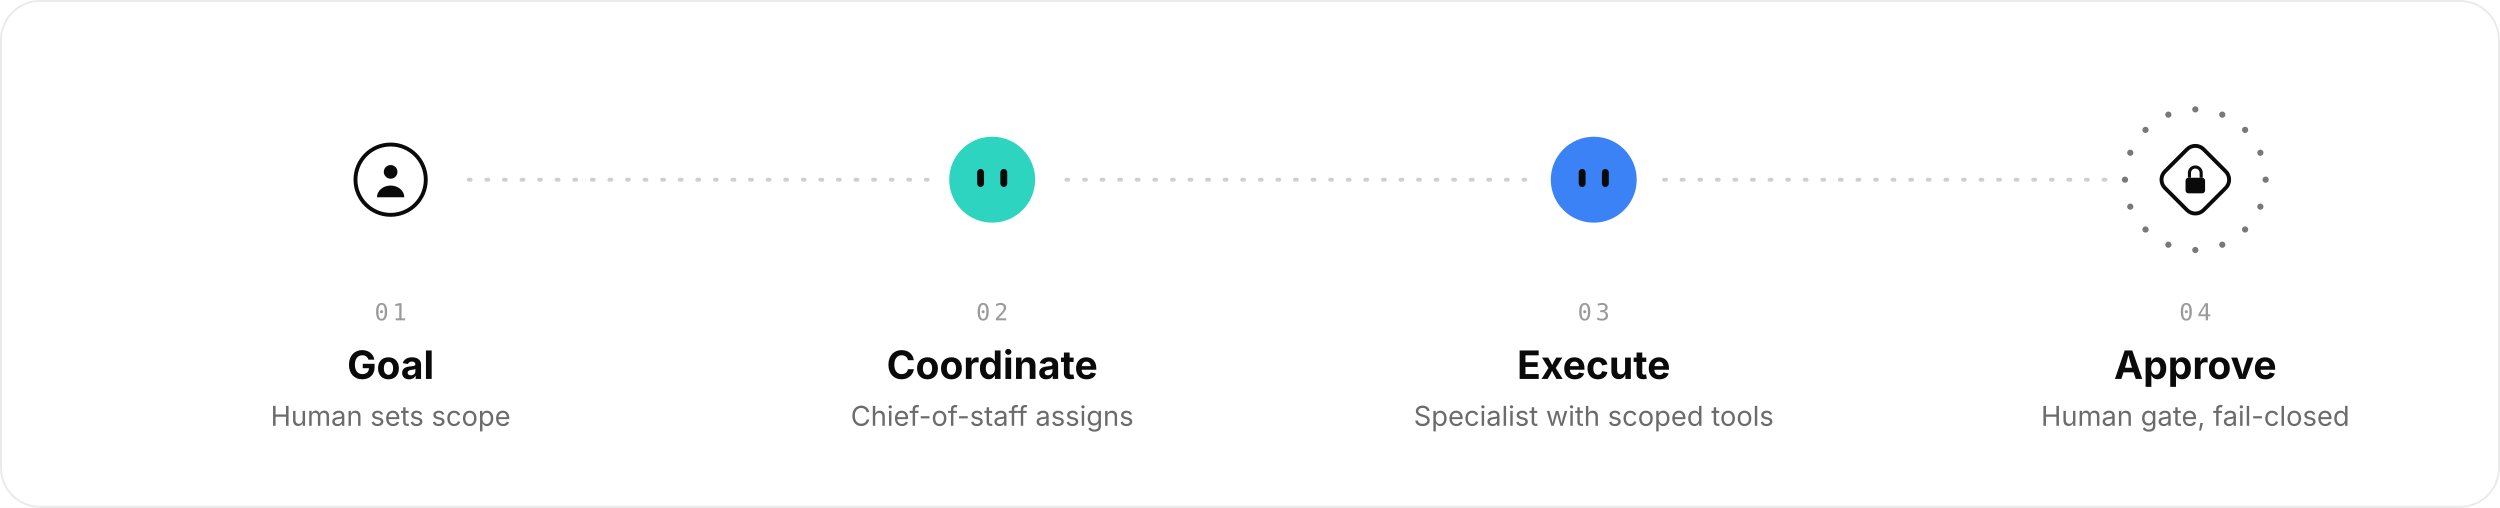
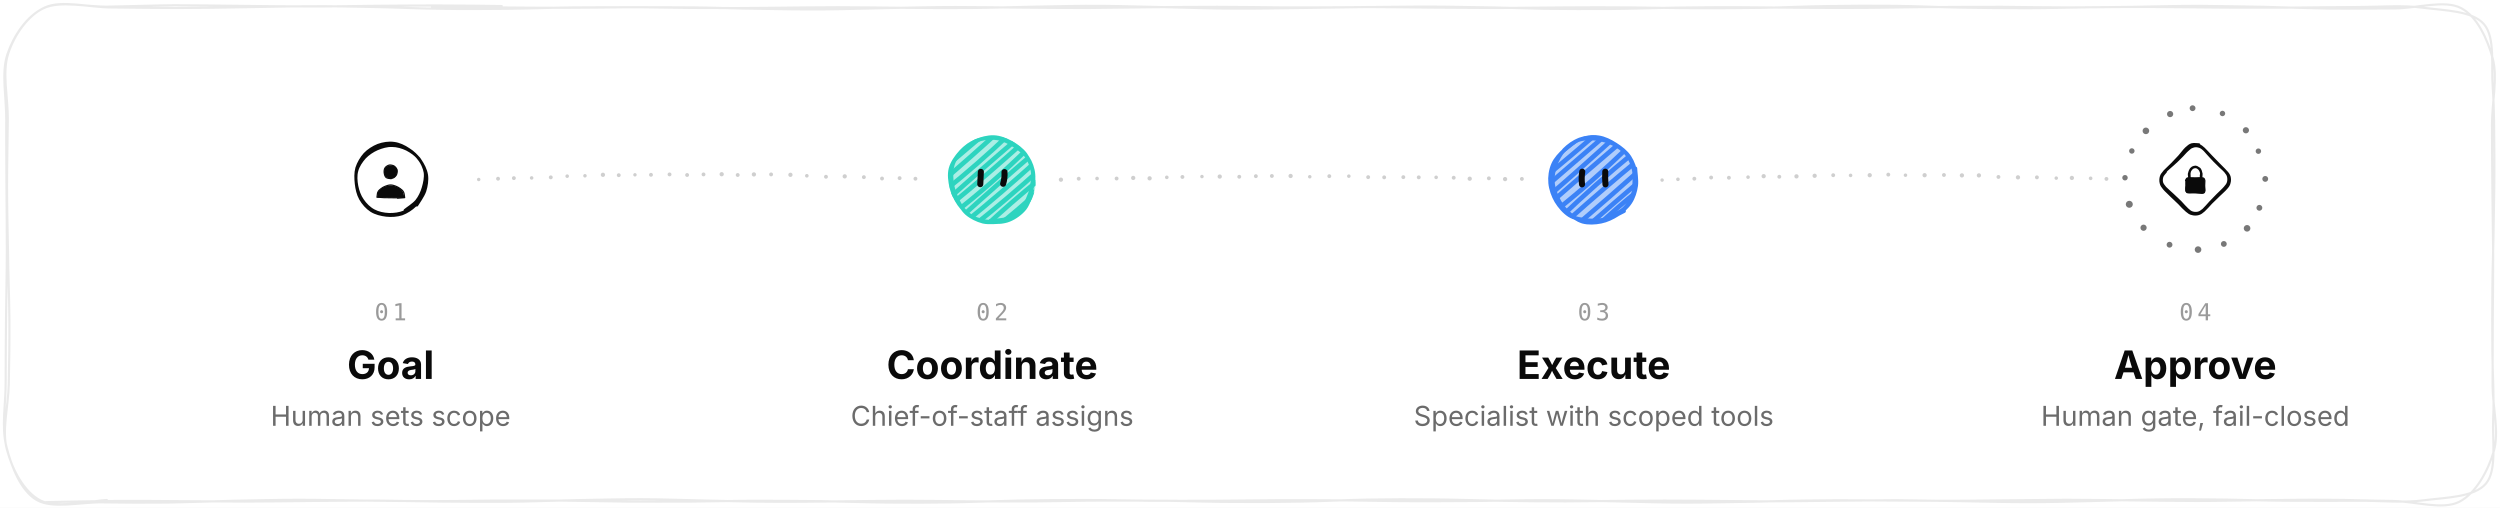
<svg xmlns="http://www.w3.org/2000/svg" viewBox="0 0 1280 260" width="1280" height="260" role="img" aria-label="Flow: goal, coordinate, execute, approve">
+   <defs>
+     <clipPath id="fll-c1">
+       <path d="M493 107.1C490.6 104.9 488.2 102 487.1 99.1C486 96.1 485.9 92.4 486.3 89.2C486.7 86.1 487.8 82.8 489.4 80.1C491 77.4 493.4 74.7 496 73C498.7 71.3 502.1 70.3 505.3 70C508.5 69.6 512.1 69.8 515.1 70.9C518.2 72 521.2 74.1 523.4 76.5C525.5 78.8 527.1 81.9 528.2 84.9C529.4 87.9 530.3 91.3 530.2 94.5C530 97.6 528.9 101.1 527.3 103.8C525.6 106.5 522.9 109 520.2 110.6C517.5 112.3 514.1 113.6 511 113.8C507.8 114.1 504.3 113.2 501.3 112.1C498.3 111 495.3 109.3 493 107.1Z" />
+     </clipPath>
+     <clipPath id="fll-c2">
+       <path d="M834.6 104C832.9 106.7 830.2 109.3 827.5 110.9C824.8 112.6 821.5 113.4 818.3 113.8C815.2 114.3 811.6 114.4 808.6 113.5C805.6 112.5 802.5 110.4 800.3 108.1C798.1 105.8 796.5 102.6 795.5 99.5C794.5 96.4 793.9 92.9 794.3 89.7C794.7 86.6 796.2 83.4 797.9 80.6C799.5 77.9 801.8 75.3 804.4 73.4C807 71.6 810.3 69.9 813.4 69.5C816.6 69.1 820.1 70 823.1 71.2C826.1 72.4 829 74.2 831.3 76.5C833.5 78.8 835.5 81.7 836.5 84.7C837.6 87.8 837.7 91.3 837.4 94.5C837 97.8 836.2 101.3 834.6 104Z" />
+     </clipPath>
+   </defs>
  <rect width="1280" height="260" fill="#FFFFFF" />
-   <rect x="0.5" y="0.5" width="1279" height="259" rx="20" fill="none" stroke="#EAEAEA" />
-   <line x1="240" y1="92" x2="1084" y2="92" stroke="#CFCFCF" stroke-width="2" stroke-linecap="round" stroke-dasharray="1 8" />
-   <rect x="170" y="62" width="60" height="60" fill="#FFFFFF" />
-   <circle cx="200" cy="92" r="18" fill="none" stroke="#0A0A0A" stroke-width="2" />
-   <circle cx="200" cy="88" r="3.5" fill="#0A0A0A" />
-   <path d="M193 101a7 6 0 0 1 14 0z" fill="#0A0A0A" />
-   <circle cx="508" cy="92" r="32" fill="#FFFFFF" />
-   <g>
-     <circle cx="508" cy="92" r="22" fill="#2DD4BF" />
-     <rect x="500.30" y="86.50" width="3.52" height="9.24" rx="1.76" fill="#0A0A0A" />
-     <rect x="512.18" y="86.50" width="3.52" height="9.24" rx="1.76" fill="#0A0A0A" />
+   <path d="M221.1 3.5C226.7 3.6 243.4 3.7 254.6 3.8C265.8 3.9 276.9 4 288.1 4C299.3 4 310.5 3.8 321.6 3.7C332.8 3.7 344 3.7 355.1 3.8C366.3 3.9 377.5 4.4 388.6 4.5C399.8 4.7 411 4.9 422.2 4.8C433.3 4.7 444.5 4.3 455.7 4.1C466.8 3.9 478 3.6 489.2 3.6C500.4 3.6 511.5 3.8 522.7 3.9C533.9 4 545 4.1 556.2 4.1C567.4 4 578.5 3.8 589.7 3.7C600.9 3.6 612.1 3.5 623.2 3.5C634.4 3.5 645.6 3.7 656.7 3.8C667.9 3.8 679.1 3.8 690.2 3.7C701.4 3.7 712.6 3.4 723.8 3.4C734.9 3.3 746.1 3.5 757.3 3.7C768.4 3.8 779.6 4.3 790.8 4.5C801.9 4.6 813.1 4.7 824.3 4.6C835.5 4.5 846.6 4.1 857.8 3.9C869 3.8 880.1 3.6 891.3 3.7C902.5 3.7 913.6 4 924.8 4C936 4.1 947.2 4.1 958.3 4C969.5 3.9 980.7 3.6 991.8 3.6C1003 3.5 1014.2 3.5 1025.3 3.5C1036.5 3.6 1047.7 3.8 1058.9 3.8C1070 3.8 1081.2 3.6 1092.4 3.5C1103.5 3.3 1114.7 3 1125.9 3C1137 3.1 1148.2 3.3 1159.4 3.5C1170.6 3.8 1181.7 4.2 1192.9 4.4C1204.1 4.5 1215.2 4.3 1226.4 4.3C1237.6 4.2 1251.6 -0.2 1260 4.1C1268.3 8.4 1273.6 20.1 1276.3 30C1278.9 39.9 1275.9 52.4 1275.9 63.5C1275.9 74.7 1276 85.9 1276.1 97C1276.2 108.2 1276.4 119.4 1276.5 130.5C1276.5 141.7 1276.4 152.9 1276.3 164.1C1276.3 175.2 1276.2 186.4 1276.2 197.6C1276.3 208.7 1279.7 221.2 1276.8 231.1C1273.9 241 1267.6 252.7 1259 257C1250.4 261.2 1236.5 256.7 1225.3 256.5C1214.1 256.4 1203 255.9 1191.8 255.9C1180.6 255.8 1169.5 256 1158.3 256.1C1147.1 256.2 1136 256.5 1124.8 256.5C1113.6 256.5 1102.4 256.3 1091.3 256.2C1080.1 256.1 1068.9 255.9 1057.8 255.9C1046.6 255.9 1035.4 256.2 1024.3 256.2C1013.1 256.3 1001.9 256.5 990.7 256.4C979.6 256.4 968.4 256.2 957.2 256.2C946.1 256.1 934.9 256.1 923.7 256.3C912.6 256.4 901.4 256.9 890.2 257C879 257.2 867.9 257.4 856.7 257.3C845.5 257.2 834.4 256.8 823.2 256.6C812 256.4 800.9 256.1 789.7 256.1C778.5 256.1 767.3 256.4 756.2 256.5C745 256.5 733.8 256.7 722.7 256.6C711.5 256.6 700.3 256.3 689.1 256.2C678 256.1 666.8 256.1 655.6 256.1C644.5 256.1 633.3 256.4 622.1 256.4C611 256.5 599.8 256.4 588.6 256.4C577.4 256.3 566.3 256 555.1 256C543.9 256 532.8 256.1 521.6 256.3C510.4 256.5 499.3 257 488.1 257.2C476.9 257.4 465.7 257.4 454.6 257.3C443.4 257.2 432.2 256.8 421.1 256.6C409.9 256.5 398.7 256.4 387.6 256.4C376.4 256.4 365.2 256.7 354 256.8C342.9 256.9 331.7 256.8 320.5 256.8C309.4 256.7 298.2 256.4 287 256.3C275.9 256.3 264.7 256.3 253.5 256.3C242.3 256.4 231.2 256.6 220 256.6C208.8 256.6 197.7 256.4 186.5 256.3C175.3 256.2 164.2 255.9 153 255.9C141.8 255.9 130.6 256.2 119.5 256.4C108.3 256.7 97.1 257.1 86 257.3C74.8 257.4 63.6 257.4 52.5 257.2C41.3 257 27 260.7 18.8 256C10.6 251.2 5.9 239 3.3 228.8C0.6 218.7 3 206.5 2.9 195.3C2.9 184.2 3 173 3.1 161.8C3.2 150.7 3.5 139.5 3.5 128.3C3.5 117.1 3.4 106 3.3 94.8C3.3 83.6 3.1 72.5 3.2 61.3C3.3 50.1 0.6 37.3 3.8 27.8C7 18.3 13.7 8.2 22.3 4.2C31 0.1 44.7 3.7 55.8 3.4C67 3.2 78.2 2.8 89.3 2.7C100.5 2.7 111.7 2.9 122.8 3C134 3.1 145.2 3.3 156.4 3.3C167.5 3.4 178.7 3.1 189.9 3C201 2.9 212.2 2.8 223.4 2.8C234.5 2.8 251.3 3 256.9 3.1M54.7 256C49 256.1 29.3 260.6 20.8 256.3C12.3 252 6.3 240.4 3.6 230.4C0.8 220.5 4.3 207.9 4.5 196.6C4.7 185.3 4.9 174 4.8 162.8C4.7 151.5 4.2 140.2 4.1 128.9C3.9 117.7 3.6 106.4 3.6 95.1C3.6 83.8 3.9 72.6 4 61.3C4.1 50 1 37 4.2 27.4C7.3 17.9 14.2 7.8 23 3.8C31.7 -0.1 45.5 3.8 56.8 3.8C68.1 3.9 79.4 4.1 90.6 4.1C101.9 4.1 113.2 3.9 124.5 3.7C135.7 3.6 147 3.2 158.3 3.2C169.6 3.1 180.9 3.4 192.1 3.6C203.4 3.8 214.7 4.4 226 4.5C237.2 4.7 248.5 4.6 259.8 4.5C271.1 4.4 282.3 3.9 293.6 3.8C304.9 3.7 316.2 3.7 327.5 3.7C338.7 3.8 350 4.1 361.3 4.1C372.6 4.2 383.8 4.1 395.1 4C406.4 3.9 417.7 3.7 428.9 3.7C440.2 3.7 451.5 3.9 462.8 4C474.1 4.1 485.3 4.2 496.6 4.1C507.9 4 519.2 3.6 530.4 3.4C541.7 3.2 553 2.9 564.3 3C575.6 3.1 586.8 3.5 598.1 3.7C609.4 4 620.7 4.4 631.9 4.4C643.2 4.5 654.5 4.2 665.8 4.1C677 4 688.3 3.7 699.6 3.6C710.9 3.6 722.2 3.8 733.4 3.9C744.7 3.9 756 4.1 767.3 4.1C778.5 4.1 789.8 3.8 801.1 3.8C812.4 3.7 823.6 3.7 834.9 3.8C846.2 3.9 857.5 4.2 868.8 4.2C880 4.2 891.3 4.2 902.6 4C913.9 3.8 925.1 3.2 936.4 3.1C947.7 2.9 959 2.9 970.3 3C981.5 3.1 992.8 3.7 1004.1 3.9C1015.4 4.1 1026.6 4.2 1037.9 4.2C1049.2 4.2 1060.5 3.8 1071.7 3.7C1083 3.6 1094.3 3.5 1105.6 3.6C1116.9 3.6 1128.1 3.9 1139.4 3.9C1150.7 4 1162 3.9 1173.2 3.9C1184.5 3.8 1195.8 3.6 1207.1 3.6C1218.3 3.6 1230.1 2.5 1240.9 4C1251.7 5.4 1265.9 5.5 1271.8 12.4C1277.7 19.2 1275.4 34 1276.3 45.2C1277.1 56.3 1277 67.7 1277.1 79C1277.2 90.3 1277 101.5 1276.8 112.8C1276.7 124.1 1276.2 135.4 1276.1 146.6C1276 157.9 1276 169.2 1276.1 180.5C1276.2 191.8 1277.1 203.1 1276.5 214.3C1276 225.5 1278.6 240.7 1272.8 247.6C1266.9 254.6 1252.3 254.7 1241.4 256.1C1230.6 257.6 1218.9 256.3 1207.6 256.4C1196.3 256.4 1185.1 256.5 1173.8 256.4C1162.5 256.4 1151.2 256 1140 255.8C1128.7 255.7 1117.4 255.5 1106.1 255.7C1094.8 255.8 1083.6 256.3 1072.3 256.5C1061 256.8 1049.7 257.1 1038.5 257.1C1027.2 257.1 1015.9 256.8 1004.6 256.6C993.3 256.5 982.1 256.2 970.8 256.1C959.5 256.1 948.2 256.4 937 256.4C925.7 256.5 914.4 256.7 903.1 256.7C891.9 256.7 880.6 256.4 869.3 256.4C858 256.3 846.7 256.3 835.5 256.4C824.2 256.4 812.9 256.7 801.6 256.7C790.4 256.7 779.1 256.6 767.8 256.4C756.5 256.2 745.3 255.8 734 255.7C722.7 255.6 711.4 255.6 700.1 255.8C688.9 256 677.6 256.6 666.3 256.8C655 257 643.8 257.1 632.5 257C621.2 257 609.9 256.6 598.6 256.4C587.4 256.3 576.1 256.3 564.8 256.3C553.5 256.3 542.3 256.6 531 256.7C519.7 256.8 508.4 256.7 497.2 256.7C485.9 256.6 474.6 256.4 463.3 256.4C452 256.4 440.8 256.6 429.5 256.7C418.2 256.8 406.9 257 395.7 256.9C384.4 256.9 373.1 256.5 361.8 256.3C350.6 256.1 339.3 255.6 328 255.6C316.7 255.6 305.4 255.9 294.2 256.1C282.9 256.3 271.6 256.8 260.3 256.9C249.1 257 237.8 256.9 226.5 256.8C215.2 256.7 203.9 256.4 192.7 256.3C181.4 256.3 170.1 256.4 158.8 256.5C147.6 256.6 136.3 256.8 125 256.8C113.7 256.8 102.5 256.6 91.2 256.6C79.9 256.5 68.6 256.4 57.3 256.5C46.1 256.6 29.1 257 23.5 257.1" fill="none" stroke="#EAEAEA" stroke-width="1.1" stroke-linecap="round" stroke-linejoin="round" />
+   <g fill="#CFCFCF">
+     <circle cx="245.1" cy="91.9" r=".89" />
+     <circle cx="255" cy="91.5" r="1" />
+     <circle cx="263.1" cy="91.2" r="1" />
+     <circle cx="272.2" cy="91.1" r=".91" />
+     <circle cx="282" cy="90.8" r="1" />
+     <circle cx="290.4" cy="90.2" r=".92" />
+     <circle cx="299.5" cy="90" r=".90" />
+     <circle cx="308.7" cy="89.5" r="1.1" />
+     <circle cx="316.8" cy="89.7" r="1" />
+     <circle cx="325.1" cy="89.5" r=".88" />
+     <circle cx="333.3" cy="89.5" r="1" />
+     <circle cx="342.8" cy="89.3" r="1" />
+     <circle cx="351.8" cy="89.6" r="1" />
+     <circle cx="360.2" cy="89.3" r="1" />
+     <circle cx="369.5" cy="89.2" r="1.1" />
+     <circle cx="377.7" cy="89.6" r="1" />
+     <circle cx="386" cy="89.3" r="1.1" />
+     <circle cx="394.8" cy="89.3" r="1" />
+     <circle cx="404.7" cy="89.5" r="1.1" />
+     <circle cx="413.1" cy="90" r=".93" />
+     <circle cx="422.9" cy="90.5" r="1" />
+     <circle cx="432.5" cy="90.3" r="1.1" />
+     <circle cx="442.3" cy="90.7" r="1" />
+     <circle cx="451.6" cy="91.4" r="1" />
+     <circle cx="460.6" cy="91.2" r="1" />
+     <circle cx="468.7" cy="91.5" r="1" />
+     <circle cx="543.2" cy="92" r="1.1" />
+     <circle cx="552.3" cy="91.5" r="1" />
+     <circle cx="561.7" cy="91.4" r=".94" />
+     <circle cx="571.7" cy="91.4" r="1" />
+     <circle cx="580.2" cy="91.1" r="1.1" />
+     <circle cx="588.6" cy="91.3" r="1.1" />
+     <circle cx="597.4" cy="90.8" r=".93" />
+     <circle cx="605.4" cy="90.6" r="1" />
+     <circle cx="615.4" cy="90.4" r=".90" />
+     <circle cx="624.5" cy="90.4" r="1.1" />
+     <circle cx="634.5" cy="90.5" r="1" />
+     <circle cx="643" cy="90.2" r="1" />
+     <circle cx="651.2" cy="90.1" r="1" />
+     <circle cx="660.8" cy="90.1" r="1.1" />
+     <circle cx="670.6" cy="90.5" r=".90" />
+     <circle cx="680.6" cy="90.2" r="1" />
+     <circle cx="690.6" cy="90.2" r=".91" />
+     <circle cx="700.5" cy="90.7" r="1" />
+     <circle cx="708.7" cy="90.8" r="1" />
+     <circle cx="718.5" cy="90.7" r="1" />
+     <circle cx="726.4" cy="90.8" r="1" />
+     <circle cx="735.3" cy="90.8" r=".93" />
+     <circle cx="744.3" cy="91" r="1" />
+     <circle cx="752.5" cy="91.5" r="1.1" />
+     <circle cx="762.3" cy="91.3" r="1" />
+     <circle cx="770.6" cy="91.7" r="1.1" />
+     <circle cx="779.2" cy="91.6" r="1" />
+     <circle cx="851" cy="92.2" r=".89" />
+     <circle cx="859.1" cy="91.8" r=".93" />
+     <circle cx="867.5" cy="91.5" r="1" />
+     <circle cx="876.1" cy="90.9" r="1" />
+     <circle cx="885.2" cy="91" r="1" />
+     <circle cx="895" cy="90.7" r=".92" />
+     <circle cx="903" cy="90.2" r="1.1" />
+     <circle cx="911" cy="90.5" r="1" />
+     <circle cx="919.8" cy="90.3" r="1.1" />
+     <circle cx="929.1" cy="90" r="1.1" />
+     <circle cx="938.6" cy="89.7" r="1" />
+     <circle cx="947.5" cy="89.8" r=".92" />
+     <circle cx="957.3" cy="89.7" r="1.1" />
+     <circle cx="966.8" cy="89.4" r="1" />
+     <circle cx="975.6" cy="89.7" r=".90" />
+     <circle cx="985.4" cy="89.7" r="1.1" />
+     <circle cx="995.3" cy="89.6" r="1" />
+     <circle cx="1004.5" cy="89.8" r="1.1" />
+     <circle cx="1013.2" cy="89.8" r="1.1" />
+     <circle cx="1023.2" cy="90.6" r="1" />
+     <circle cx="1033.2" cy="90.8" r="1.1" />
+     <circle cx="1042.9" cy="90.8" r="1" />
+     <circle cx="1052.8" cy="91.2" r=".90" />
+     <circle cx="1060.8" cy="91.1" r="1.1" />
+     <circle cx="1070.4" cy="91.3" r=".94" />
+     <circle cx="1078.5" cy="91.6" r="1" />
  </g>
-   <circle cx="816" cy="92" r="32" fill="#FFFFFF" />
-   <g>
-     <circle cx="816" cy="92" r="22" fill="#3B82F6" />
-     <rect x="808.30" y="86.50" width="3.52" height="9.24" rx="1.76" fill="#0A0A0A" />
-     <rect x="820.18" y="86.50" width="3.52" height="9.24" rx="1.76" fill="#0A0A0A" />
+   <path d="M213.4 103.7C212.3 104.5 209.4 107.5 207 108.5C204.6 109.5 201.7 109.9 199.1 109.8C196.5 109.7 193.6 109.1 191.4 107.9C189.1 106.7 187 104.6 185.6 102.5C184.1 100.4 183.2 97.8 182.7 95.3C182.2 92.7 182 89.8 182.7 87.4C183.3 85 185 82.5 186.7 80.6C188.4 78.8 190.8 77.2 193.1 76.2C195.5 75.2 198.2 74.4 200.7 74.5C203.3 74.5 206 75.3 208.3 76.4C210.6 77.6 212.9 79.2 214.5 81.2C216 83.2 217.3 85.9 217.7 88.4C218 90.9 217.4 93.7 216.7 96.1C216 98.5 214.9 100.9 213.3 102.9C211.7 104.8 208.3 106.9 207.4 107.7M216.7 98.4C216 99.5 214.3 103.3 212.5 105.2C210.7 107 208.2 108.6 205.8 109.5C203.3 110.3 200.4 110.5 197.8 110.2C195.2 109.9 192.3 109.2 190.1 107.8C187.9 106.4 185.9 104.1 184.6 101.8C183.3 99.5 182.7 96.7 182.4 94.1C182.1 91.4 182 88.5 182.7 86C183.5 83.5 185 80.9 186.8 78.9C188.6 77 191.1 75.4 193.6 74.4C196.1 73.5 199.1 73 201.7 73.4C204.3 73.7 207 75 209.2 76.5C211.5 77.9 213.5 79.9 215 82C216.6 84.2 218 87 218.4 89.6C218.8 92.2 218.3 95.3 217.5 97.8C216.6 100.4 214.1 103.8 213.4 105" fill="none" stroke="#0A0A0A" stroke-width="1.5" stroke-linecap="round" stroke-linejoin="round" />
+   <path d="M202 90.8C201.4 91.2 200.4 91.5 199.7 91.4C199 91.3 198 91 197.5 90.5C197 89.9 196.7 89 196.6 88.3C196.6 87.5 196.8 86.6 197.2 86C197.6 85.4 198.5 84.9 199.2 84.7C199.9 84.6 200.8 84.6 201.5 84.9C202.2 85.2 203 85.9 203.3 86.5C203.5 87.2 203.4 88.2 203.2 88.9C203 89.6 202.5 90.4 202 90.8Z" fill="#0A0A0A" />
+   <path d="M200.3 91.5C199.9 91.4 198.3 91.4 197.7 90.9C197.1 90.4 196.8 89.3 196.7 88.5C196.6 87.6 196.7 86.6 197.1 86C197.5 85.3 198.5 84.7 199.3 84.5C200 84.4 201.1 84.6 201.8 85C202.5 85.5 203.1 86.3 203.3 87C203.5 87.8 203.3 88.8 203 89.5C202.6 90.2 201.9 90.9 201.1 91.2C200.4 91.4 199.1 91.1 198.6 91.1" fill="none" stroke="#0A0A0A" stroke-width="0.6" stroke-linecap="round" stroke-linejoin="round" />
+   <path d="M193.1 100.9C193.2 100.1 193.2 99.1 193.5 98.3C193.9 97.6 194.5 97 195.2 96.5C195.8 96 196.6 95.7 197.4 95.4C198.2 95.1 199.1 94.9 200 94.9C200.9 94.9 201.8 95.1 202.6 95.4C203.4 95.7 204.2 96 204.8 96.5C205.4 97 206 97.6 206.4 98.4C206.7 99.1 206.8 100.1 207 101C205.8 101.1 205.3 101.3 203.5 101.3C201.7 101.3 198.2 101.2 196.5 101.1C194.8 101.1 194.2 101 193.1 100.9Z" fill="#0A0A0A" />
+   <path d="M207 101C205.9 101.1 205.3 101.3 203.5 101.3C201.7 101.3 198.2 101.2 196.5 101.2C194.8 101.1 194.2 101 193 101C193.2 100.1 193.1 99 193.5 98.3C193.8 97.6 194.5 97 195.2 96.5C195.8 96 196.6 95.6 197.4 95.3C198.2 95 199.1 94.7 200 94.7C200.9 94.7 201.8 95 202.6 95.3C203.4 95.6 204.1 96 204.8 96.5C205.5 97 206.2 97.5 206.6 98.3C207 99 207 100.2 207.2 101.2C205.9 101.3 204.1 101.4 203.5 101.5" fill="none" stroke="#0A0A0A" stroke-width="0.6" stroke-linecap="round" stroke-linejoin="round" />
+   <path d="M493 107.1C490.6 104.9 488.2 102 487.1 99.1C486 96.1 485.9 92.4 486.3 89.2C486.7 86.1 487.8 82.8 489.4 80.1C491 77.4 493.4 74.7 496 73C498.7 71.3 502.1 70.3 505.3 70C508.5 69.6 512.1 69.8 515.1 70.9C518.2 72 521.2 74.1 523.4 76.5C525.5 78.8 527.1 81.9 528.2 84.9C529.4 87.9 530.3 91.3 530.2 94.5C530 97.6 528.9 101.1 527.3 103.8C525.6 106.5 522.9 109 520.2 110.6C517.5 112.3 514.1 113.6 511 113.8C507.8 114.1 504.3 113.2 501.3 112.1C498.3 111 495.3 109.3 493 107.1Z" fill="#FFFFFF" />
+   <path d="M493 107.1C490.6 104.9 488.2 102 487.1 99.1C486 96.1 485.9 92.4 486.3 89.2C486.7 86.1 487.8 82.8 489.4 80.1C491 77.4 493.4 74.7 496 73C498.7 71.3 502.1 70.3 505.3 70C508.5 69.6 512.1 69.8 515.1 70.9C518.2 72 521.2 74.1 523.4 76.5C525.5 78.8 527.1 81.9 528.2 84.9C529.4 87.9 530.3 91.3 530.2 94.5C530 97.6 528.9 101.1 527.3 103.8C525.6 106.5 522.9 109 520.2 110.6C517.5 112.3 514.1 113.6 511 113.8C507.8 114.1 504.3 113.2 501.3 112.1C498.3 111 495.3 109.3 493 107.1Z" fill="#2DD4BF" fill-opacity=".4" />
+   <path d="M484 85.6Q494 77.2 504.5 68.2M482.6 92.7Q496.6 80.8 510.9 67.7M483.5 97.8Q500.5 84.2 516.9 68.6M485.2 102.2Q502.7 86.5 521.5 70.5M486.9 104.7Q505.6 89.4 523.9 72.9M487.9 109.6Q507.7 94.3 526.7 75.6M491 112.2Q510.3 94.7 529 78.7M493.8 114.1Q512.8 98.7 532 81.3M498.8 115.3Q515.7 101.9 532.7 86.5M503.2 117.1Q517.6 103.6 532.5 91.6M509.6 116.7Q521.2 107.5 531.7 97.9" fill="none" stroke="#2DD4BF" stroke-width="2.4" stroke-linecap="round" clip-path="url(#fll-c1)" />
+   <path d="M512.7 113.6C511.1 113.6 506.2 114.2 503.3 113.5C500.3 112.7 497.2 111.2 494.9 109.2C492.7 107.2 491.1 104.3 489.9 101.6C488.6 98.8 487.6 95.9 487.3 92.9C487 89.9 487 86.4 488.1 83.5C489.2 80.7 491.5 77.9 493.8 75.9C496.1 73.9 499.1 72.2 502 71.3C504.9 70.5 508.3 70.4 511.2 70.9C514.1 71.5 517 73 519.4 74.6C521.9 76.2 524.5 78.2 526.1 80.7C527.7 83.1 528.9 86.4 529.1 89.3C529.4 92.3 528.6 95.5 527.7 98.3C526.7 101.1 525.4 104.1 523.5 106.4C521.5 108.6 518.8 110.7 516.1 111.8C513.3 112.9 508.5 112.9 507 113.1M528.5 97.6C527.9 99.1 526.7 104.2 524.7 106.7C522.8 109.1 519.7 111.4 516.7 112.6C513.8 113.8 510.1 113.9 507 113.6C503.8 113.4 500.4 112.6 497.8 111.1C495.1 109.5 492.8 107 491 104.5C489.3 102 487.9 99 487.1 96C486.4 92.9 485.9 89.3 486.7 86.3C487.5 83.3 489.6 80.3 491.7 78C493.9 75.6 496.6 73.6 499.5 72.3C502.3 71 505.7 70.1 508.8 70.2C511.9 70.3 515.1 71.6 517.8 73.1C520.5 74.6 523.2 76.6 525 79C526.8 81.5 528.2 84.7 528.7 87.6C529.2 90.6 528.6 93.9 528 96.9C527.3 99.9 525.1 104.2 524.5 105.7" fill="none" stroke="#2DD4BF" stroke-width="1.9" stroke-linecap="round" stroke-linejoin="round" />
+   <path d="M502.2 88Q502.1 91.1 501.9 94.3M514.3 88.1Q514.5 91.2 513.6 94.1" fill="none" stroke="#0A0A0A" stroke-width="3.1" stroke-linecap="round" />
+   <path d="M834.6 104C832.9 106.7 830.2 109.3 827.5 110.9C824.8 112.6 821.5 113.4 818.3 113.8C815.2 114.3 811.6 114.4 808.6 113.5C805.6 112.5 802.5 110.4 800.3 108.1C798.1 105.8 796.5 102.6 795.5 99.5C794.5 96.4 793.9 92.9 794.3 89.7C794.7 86.6 796.2 83.4 797.9 80.6C799.5 77.9 801.8 75.3 804.4 73.4C807 71.6 810.3 69.9 813.4 69.5C816.6 69.1 820.1 70 823.1 71.2C826.1 72.4 829 74.2 831.3 76.5C833.5 78.8 835.5 81.7 836.5 84.7C837.6 87.8 837.7 91.3 837.4 94.5C837 97.8 836.2 101.3 834.6 104Z" fill="#FFFFFF" />
+   <path d="M834.6 104C832.9 106.7 830.2 109.3 827.5 110.9C824.8 112.6 821.5 113.4 818.3 113.8C815.2 114.3 811.6 114.4 808.6 113.5C805.6 112.5 802.5 110.4 800.3 108.1C798.1 105.8 796.5 102.6 795.5 99.5C794.5 96.4 793.9 92.9 794.3 89.7C794.7 86.6 796.2 83.4 797.9 80.6C799.5 77.9 801.8 75.3 804.4 73.4C807 71.6 810.3 69.9 813.4 69.5C816.6 69.1 820.1 70 823.1 71.2C826.1 72.4 829 74.2 831.3 76.5C833.5 78.8 835.5 81.7 836.5 84.7C837.6 87.8 837.7 91.3 837.4 94.5C837 97.8 836.2 101.3 834.6 104Z" fill="#3B82F6" fill-opacity=".4" />
+   <path d="M792.5 84.3Q800.3 76.3 810.8 69.1M790.4 91.3Q805 79.2 819.3 66.9M790.1 96.8Q806.4 82.8 823 68.4M792.2 101Q809.9 85.7 827.7 69.4M793.9 103.9Q812.3 87.8 830.7 72.1M796.6 107.9Q816.1 92.4 834.4 74.5M798.4 111.9Q816.8 94.3 836.3 78.3M802.9 112.7Q821.4 96.2 839.5 81.3M807.1 115.4Q824.5 100.5 840.5 86.2M812.5 116.1Q826.4 103.9 841.4 91.1M817.3 116.3Q828.2 105.9 839.8 96.8" fill="none" stroke="#3B82F6" stroke-width="2.4" stroke-linecap="round" clip-path="url(#fll-c2)" />
+   <path d="M831.5 108.1C830 108.8 825.6 111.4 822.6 112.1C819.5 112.9 816.2 113.1 813.1 112.8C809.9 112.5 806.3 111.9 803.6 110.3C800.9 108.6 798.5 105.8 796.8 103C795.2 100.3 794 96.9 793.7 93.7C793.4 90.6 793.9 87 795.2 84.1C796.4 81.3 798.8 78.8 801.1 76.7C803.4 74.6 806 72.5 808.8 71.4C811.7 70.4 815.3 69.8 818.4 70.3C821.4 70.7 824.6 72.3 827.2 74C829.9 75.7 832.6 77.8 834.3 80.4C836 83 837.2 86.4 837.5 89.4C837.8 92.5 837.2 95.9 836.2 98.8C835.2 101.7 833.6 104.9 831.4 106.9C829.2 109 824.4 110.4 823 111.1M837.3 86.2C837.3 87.7 838.1 92.2 837.7 95.1C837.3 98 836.3 101.2 834.7 103.6C833.1 106.1 830.6 108.2 828.1 109.9C825.6 111.5 822.7 112.9 819.7 113.5C816.7 114.1 813.2 114.3 810.3 113.5C807.5 112.6 804.7 110.6 802.6 108.5C800.4 106.5 798.7 104 797.5 101.4C796.2 98.8 795.2 95.9 795 93C794.9 90.2 795.4 87.1 796.4 84.4C797.4 81.7 798.9 78.9 800.9 76.7C803 74.6 805.8 72.5 808.5 71.6C811.3 70.7 814.7 70.8 817.6 71.1C820.5 71.5 823.5 72.4 826 73.7C828.6 75 831.2 76.8 833 79.1C834.7 81.3 835.9 84.3 836.5 87C837.1 89.8 836.7 94.2 836.7 95.6" fill="none" stroke="#3B82F6" stroke-width="1.9" stroke-linecap="round" stroke-linejoin="round" />
+   <path d="M810.1 87.9Q809.6 91.1 810 94.4M821.9 87.9Q821.7 91.1 822 94.4" fill="none" stroke="#0A0A0A" stroke-width="3.1" stroke-linecap="round" />
+   <g fill="#0A0A0A" fill-opacity=".55">
+     <circle cx="1159.8" cy="91.6" r="1.5" />
+     <circle cx="1156.8" cy="106.4" r="1.5" />
+     <circle cx="1150.5" cy="116.9" r="1.7" />
+     <circle cx="1138.6" cy="124.9" r="1.5" />
+     <circle cx="1125.4" cy="127.8" r="1.7" />
+     <circle cx="1110.8" cy="125.3" r="1.5" />
+     <circle cx="1097.5" cy="116.6" r="1.6" />
+     <circle cx="1090.2" cy="104.6" r="1.8" />
+     <circle cx="1088" cy="91" r="1.4" />
+     <circle cx="1091.5" cy="77.3" r="1.4" />
+     <circle cx="1098.7" cy="67" r="1.7" />
+     <circle cx="1111.1" cy="58.4" r="1.6" />
+     <circle cx="1122.6" cy="55.4" r="1.5" />
+     <circle cx="1137.9" cy="58.1" r="1.4" />
+     <circle cx="1149.9" cy="66.7" r="1.6" />
+     <circle cx="1156.3" cy="77.4" r="1.4" />
  </g>
-   <circle cx="1160.0" cy="92.0" r="1.6" fill="#0A0A0A" opacity=".55" />
-   <circle cx="1157.3" cy="105.8" r="1.6" fill="#0A0A0A" opacity=".55" />
-   <circle cx="1149.5" cy="117.5" r="1.6" fill="#0A0A0A" opacity=".55" />
-   <circle cx="1137.8" cy="125.3" r="1.6" fill="#0A0A0A" opacity=".55" />
-   <circle cx="1124.0" cy="128.0" r="1.6" fill="#0A0A0A" opacity=".55" />
-   <circle cx="1110.2" cy="125.3" r="1.6" fill="#0A0A0A" opacity=".55" />
-   <circle cx="1098.5" cy="117.5" r="1.6" fill="#0A0A0A" opacity=".55" />
-   <circle cx="1090.7" cy="105.8" r="1.6" fill="#0A0A0A" opacity=".55" />
-   <circle cx="1088.0" cy="92.0" r="1.6" fill="#0A0A0A" opacity=".55" />
-   <circle cx="1090.7" cy="78.2" r="1.6" fill="#0A0A0A" opacity=".55" />
-   <circle cx="1098.5" cy="66.5" r="1.6" fill="#0A0A0A" opacity=".55" />
-   <circle cx="1110.2" cy="58.7" r="1.6" fill="#0A0A0A" opacity=".55" />
-   <circle cx="1124.0" cy="56.0" r="1.6" fill="#0A0A0A" opacity=".55" />
-   <circle cx="1137.8" cy="58.7" r="1.6" fill="#0A0A0A" opacity=".55" />
-   <circle cx="1149.5" cy="66.5" r="1.6" fill="#0A0A0A" opacity=".55" />
-   <circle cx="1157.3" cy="78.2" r="1.6" fill="#0A0A0A" opacity=".55" />
-   <rect x="1097" y="65" width="54" height="54" fill="#FFFFFF" rx="0" opacity="0" />
-   <rect x="1110" y="78" width="28" height="28" rx="6" transform="rotate(45 1124 92)" fill="#FFFFFF" stroke="#0A0A0A" stroke-width="2" />
-   <rect x="1119" y="91" width="10" height="8" rx="1.5" fill="#0A0A0A" />
-   <path d="M1121 91v-2.5a3 3 0 0 1 6 0v2.5" fill="none" stroke="#0A0A0A" stroke-width="1.6" />
+   <path d="M1128.2 76.5C1129.3 77.4 1130.7 79.1 1131.9 80.3C1133.1 81.6 1134.4 82.9 1135.7 84.1C1136.9 85.4 1138.6 86.8 1139.5 87.8C1140.4 88.9 1140.8 89.5 1141.1 90.4C1141.4 91.4 1141.5 92.6 1141.2 93.6C1141 94.6 1140.5 95.2 1139.6 96.3C1138.7 97.4 1137.1 98.8 1135.8 100C1134.5 101.3 1133.2 102.5 1132 103.7C1130.7 105 1129.3 106.6 1128.2 107.5C1127.1 108.4 1126.5 108.9 1125.6 109.2C1124.6 109.4 1123.4 109.5 1122.4 109.2C1121.4 109 1120.7 108.6 1119.7 107.7C1118.6 106.8 1117.2 105.1 1116 103.8C1114.7 102.5 1113.5 101.2 1112.3 99.9C1111.1 98.7 1109.5 97.2 1108.6 96.1C1107.7 95 1107.3 94.4 1107.1 93.5C1106.8 92.6 1106.7 91.4 1107 90.5C1107.2 89.5 1107.6 88.8 1108.4 87.7C1109.3 86.6 1110.9 85.2 1112.1 83.9C1113.4 82.6 1114.6 81.4 1115.9 80.1C1117.1 78.9 1118.6 77.2 1119.7 76.3C1120.8 75.4 1121.4 75 1122.4 74.8C1123.4 74.5 1124.6 74.6 1125.6 74.8C1126.5 75.1 1127.2 75.6 1128.2 76.5Z" fill="#FFFFFF" />
+   <path d="M1106.6 93.6C1106.6 93.1 1106.3 91.4 1106.6 90.4C1106.9 89.4 1107.5 88.8 1108.5 87.8C1109.4 86.7 1111.1 85.4 1112.4 84.2C1113.8 83 1115 81.8 1116.3 80.5C1117.6 79.3 1118.9 77.6 1120 76.7C1121 75.8 1121.5 75.3 1122.5 75C1123.4 74.6 1124.6 74.5 1125.6 74.8C1126.6 75 1127.3 75.4 1128.3 76.3C1129.4 77.2 1130.8 78.9 1132.1 80.2C1133.3 81.4 1134.5 82.7 1135.8 84C1137 85.3 1138.6 86.7 1139.5 87.8C1140.4 88.9 1140.8 89.5 1141 90.5C1141.2 91.4 1141.2 92.6 1140.9 93.5C1140.6 94.4 1140.2 95 1139.3 96C1138.4 97.1 1136.8 98.5 1135.5 99.8C1134.3 101 1133.1 102.3 1131.8 103.6C1130.6 104.9 1129.2 106.6 1128.2 107.5C1127.1 108.4 1126.5 108.8 1125.5 109.1C1124.6 109.3 1123.4 109.3 1122.5 109C1121.5 108.7 1121 108.3 1119.9 107.3C1118.9 106.4 1117.5 104.8 1116.3 103.5C1115 102.2 1113.7 101 1112.4 99.8C1111.1 98.6 1109.5 97.2 1108.5 96.2C1107.6 95.1 1107.1 94.5 1106.8 93.6C1106.5 92.6 1106.6 91.4 1106.9 90.4C1107.2 89.5 1108.4 88.3 1108.7 87.9M1122.3 74.5C1122.9 74.5 1124.7 74.2 1125.7 74.5C1126.7 74.8 1127.3 75.3 1128.4 76.3C1129.4 77.3 1130.7 79 1132 80.3C1133.2 81.6 1134.4 82.9 1135.7 84.1C1136.9 85.4 1138.6 86.7 1139.5 87.8C1140.5 88.8 1140.9 89.4 1141.3 90.4C1141.6 91.4 1141.6 92.6 1141.3 93.6C1141.1 94.6 1140.6 95.3 1139.7 96.3C1138.8 97.4 1137.1 98.8 1135.8 100.1C1134.6 101.3 1133.3 102.5 1132 103.8C1130.8 105.1 1129.4 106.7 1128.3 107.7C1127.3 108.6 1126.6 109.1 1125.6 109.4C1124.6 109.7 1123.4 109.7 1122.4 109.4C1121.3 109.2 1120.7 108.7 1119.6 107.8C1118.5 106.9 1117 105.3 1115.8 104C1114.5 102.8 1113.2 101.5 1111.9 100.3C1110.7 99 1109 97.6 1108.1 96.5C1107.2 95.4 1106.7 94.7 1106.5 93.7C1106.2 92.6 1106.3 91.4 1106.6 90.4C1107 89.4 1107.5 88.8 1108.4 87.7C1109.3 86.7 1111 85.3 1112.2 84C1113.5 82.7 1114.7 81.4 1115.9 80.1C1117.1 78.8 1118.3 77 1119.4 76C1120.5 75 1121.2 74.4 1122.2 74.1C1123.3 73.8 1125.2 74.1 1125.8 74.1" fill="none" stroke="#0A0A0A" stroke-width="1.5" stroke-linecap="round" stroke-linejoin="round" />
+   <path d="M1120.5 91C1121.3 90.9 1122.8 91 1124 91C1125.2 90.9 1126.7 90.8 1127.5 90.9C1128.3 91 1128.3 91.2 1128.6 91.4C1128.8 91.7 1128.8 91.9 1128.9 92.5C1128.9 93.1 1128.9 94.2 1128.9 95C1128.9 95.8 1129.1 96.9 1129.1 97.5C1129 98.1 1128.9 98.4 1128.6 98.6C1128.4 98.9 1128.3 99 1127.5 99C1126.7 99.1 1125.2 98.9 1124 98.9C1122.8 98.9 1121.3 99.1 1120.5 99C1119.7 99 1119.6 98.9 1119.4 98.6C1119.2 98.3 1119.1 98.1 1119 97.5C1119 96.9 1119.1 95.8 1119.1 95C1119.1 94.2 1119 93.1 1119 92.5C1119.1 91.9 1119.2 91.7 1119.4 91.4C1119.7 91.2 1119.7 91.1 1120.5 91Z" fill="#0A0A0A" />
+   <path d="M1119 92.5C1119.1 92.3 1119.2 91.7 1119.5 91.5C1119.7 91.2 1119.7 91.1 1120.5 91C1121.3 91 1122.8 91.1 1124 91.1C1125.2 91.1 1126.7 91 1127.5 91.1C1128.2 91.1 1128.3 91.2 1128.5 91.5C1128.7 91.7 1128.8 91.9 1128.9 92.5C1128.9 93.1 1128.8 94.2 1128.8 95C1128.8 95.8 1128.9 96.9 1128.9 97.5C1128.9 98.1 1128.8 98.3 1128.6 98.6C1128.4 98.8 1128.3 98.9 1127.5 99C1126.7 99 1125.2 98.7 1124 98.7C1122.8 98.6 1121.3 98.6 1120.5 98.6C1119.8 98.5 1119.9 98.6 1119.6 98.4C1119.4 98.2 1119.2 98.1 1119.1 97.5C1119 96.9 1119.1 95.8 1119.2 95C1119.2 94.2 1119.2 93.1 1119.3 92.5C1119.3 92 1119.6 91.8 1119.7 91.7" fill="none" stroke="#0A0A0A" stroke-width="0.6" stroke-linecap="round" stroke-linejoin="round" />
+   <path d="M1121 91.1C1121 90.9 1120.8 90.3 1120.8 89.8C1120.8 89.4 1120.7 89 1120.9 88.6C1121 88.1 1121.2 87.5 1121.5 87.1C1121.8 86.6 1122.2 86.2 1122.6 85.9C1123 85.7 1123.6 85.5 1124 85.5C1124.5 85.5 1125.1 85.7 1125.5 86C1125.9 86.2 1126.3 86.5 1126.5 87C1126.8 87.4 1126.9 88.2 1127 88.6C1127.1 89.1 1126.9 89.3 1126.9 89.7C1126.9 90.1 1126.9 90.9 1126.9 91.1M1121.1 91C1121 90.8 1121 90.2 1121 89.8C1121 89.4 1120.9 89 1121 88.5C1121.1 88.1 1121.2 87.4 1121.5 87C1121.7 86.5 1122.2 86.1 1122.6 85.8C1123 85.6 1123.6 85.4 1124.1 85.4C1124.5 85.4 1124.9 85.6 1125.3 85.9C1125.7 86.2 1126.2 86.6 1126.4 87C1126.7 87.5 1126.9 88 1127 88.5C1127.2 88.9 1127.1 89.2 1127.1 89.7C1127.1 90.1 1127 90.9 1127 91.1" fill="none" stroke="#0A0A0A" stroke-width="1.2" stroke-linecap="round" stroke-linejoin="round" />
  <text x="200" y="164" text-anchor="middle" font-family="ui-monospace,SFMono-Regular,Menlo,monospace" font-size="12" letter-spacing="2" fill="#9A9A9A">01</text>
  <text x="200" y="194" text-anchor="middle" font-family="Inter,-apple-system,'Segoe UI',Helvetica,Arial,sans-serif" font-size="20" font-weight="700" fill="#0A0A0A">Goal</text>
  <text x="200" y="218" text-anchor="middle" font-family="Inter,-apple-system,'Segoe UI',Helvetica,Arial,sans-serif" font-size="14" fill="#6B6B6B">Human sets scope</text>
  <text x="508" y="164" text-anchor="middle" font-family="ui-monospace,SFMono-Regular,Menlo,monospace" font-size="12" letter-spacing="2" fill="#9A9A9A">02</text>
  <text x="508" y="194" text-anchor="middle" font-family="Inter,-apple-system,'Segoe UI',Helvetica,Arial,sans-serif" font-size="20" font-weight="700" fill="#0A0A0A">Coordinate</text>
  <text x="508" y="218" text-anchor="middle" font-family="Inter,-apple-system,'Segoe UI',Helvetica,Arial,sans-serif" font-size="14" fill="#6B6B6B">Chief-of-staff assigns</text>
  <text x="816" y="164" text-anchor="middle" font-family="ui-monospace,SFMono-Regular,Menlo,monospace" font-size="12" letter-spacing="2" fill="#9A9A9A">03</text>
  <text x="816" y="194" text-anchor="middle" font-family="Inter,-apple-system,'Segoe UI',Helvetica,Arial,sans-serif" font-size="20" font-weight="700" fill="#0A0A0A">Execute</text>
  <text x="816" y="218" text-anchor="middle" font-family="Inter,-apple-system,'Segoe UI',Helvetica,Arial,sans-serif" font-size="14" fill="#6B6B6B">Specialist with scoped tools</text>
  <text x="1124" y="164" text-anchor="middle" font-family="ui-monospace,SFMono-Regular,Menlo,monospace" font-size="12" letter-spacing="2" fill="#9A9A9A">04</text>
  <text x="1124" y="194" text-anchor="middle" font-family="Inter,-apple-system,'Segoe UI',Helvetica,Arial,sans-serif" font-size="20" font-weight="700" fill="#0A0A0A">Approve</text>
  <text x="1124" y="218" text-anchor="middle" font-family="Inter,-apple-system,'Segoe UI',Helvetica,Arial,sans-serif" font-size="14" fill="#6B6B6B">Human gate, fail-closed</text>
</svg>
